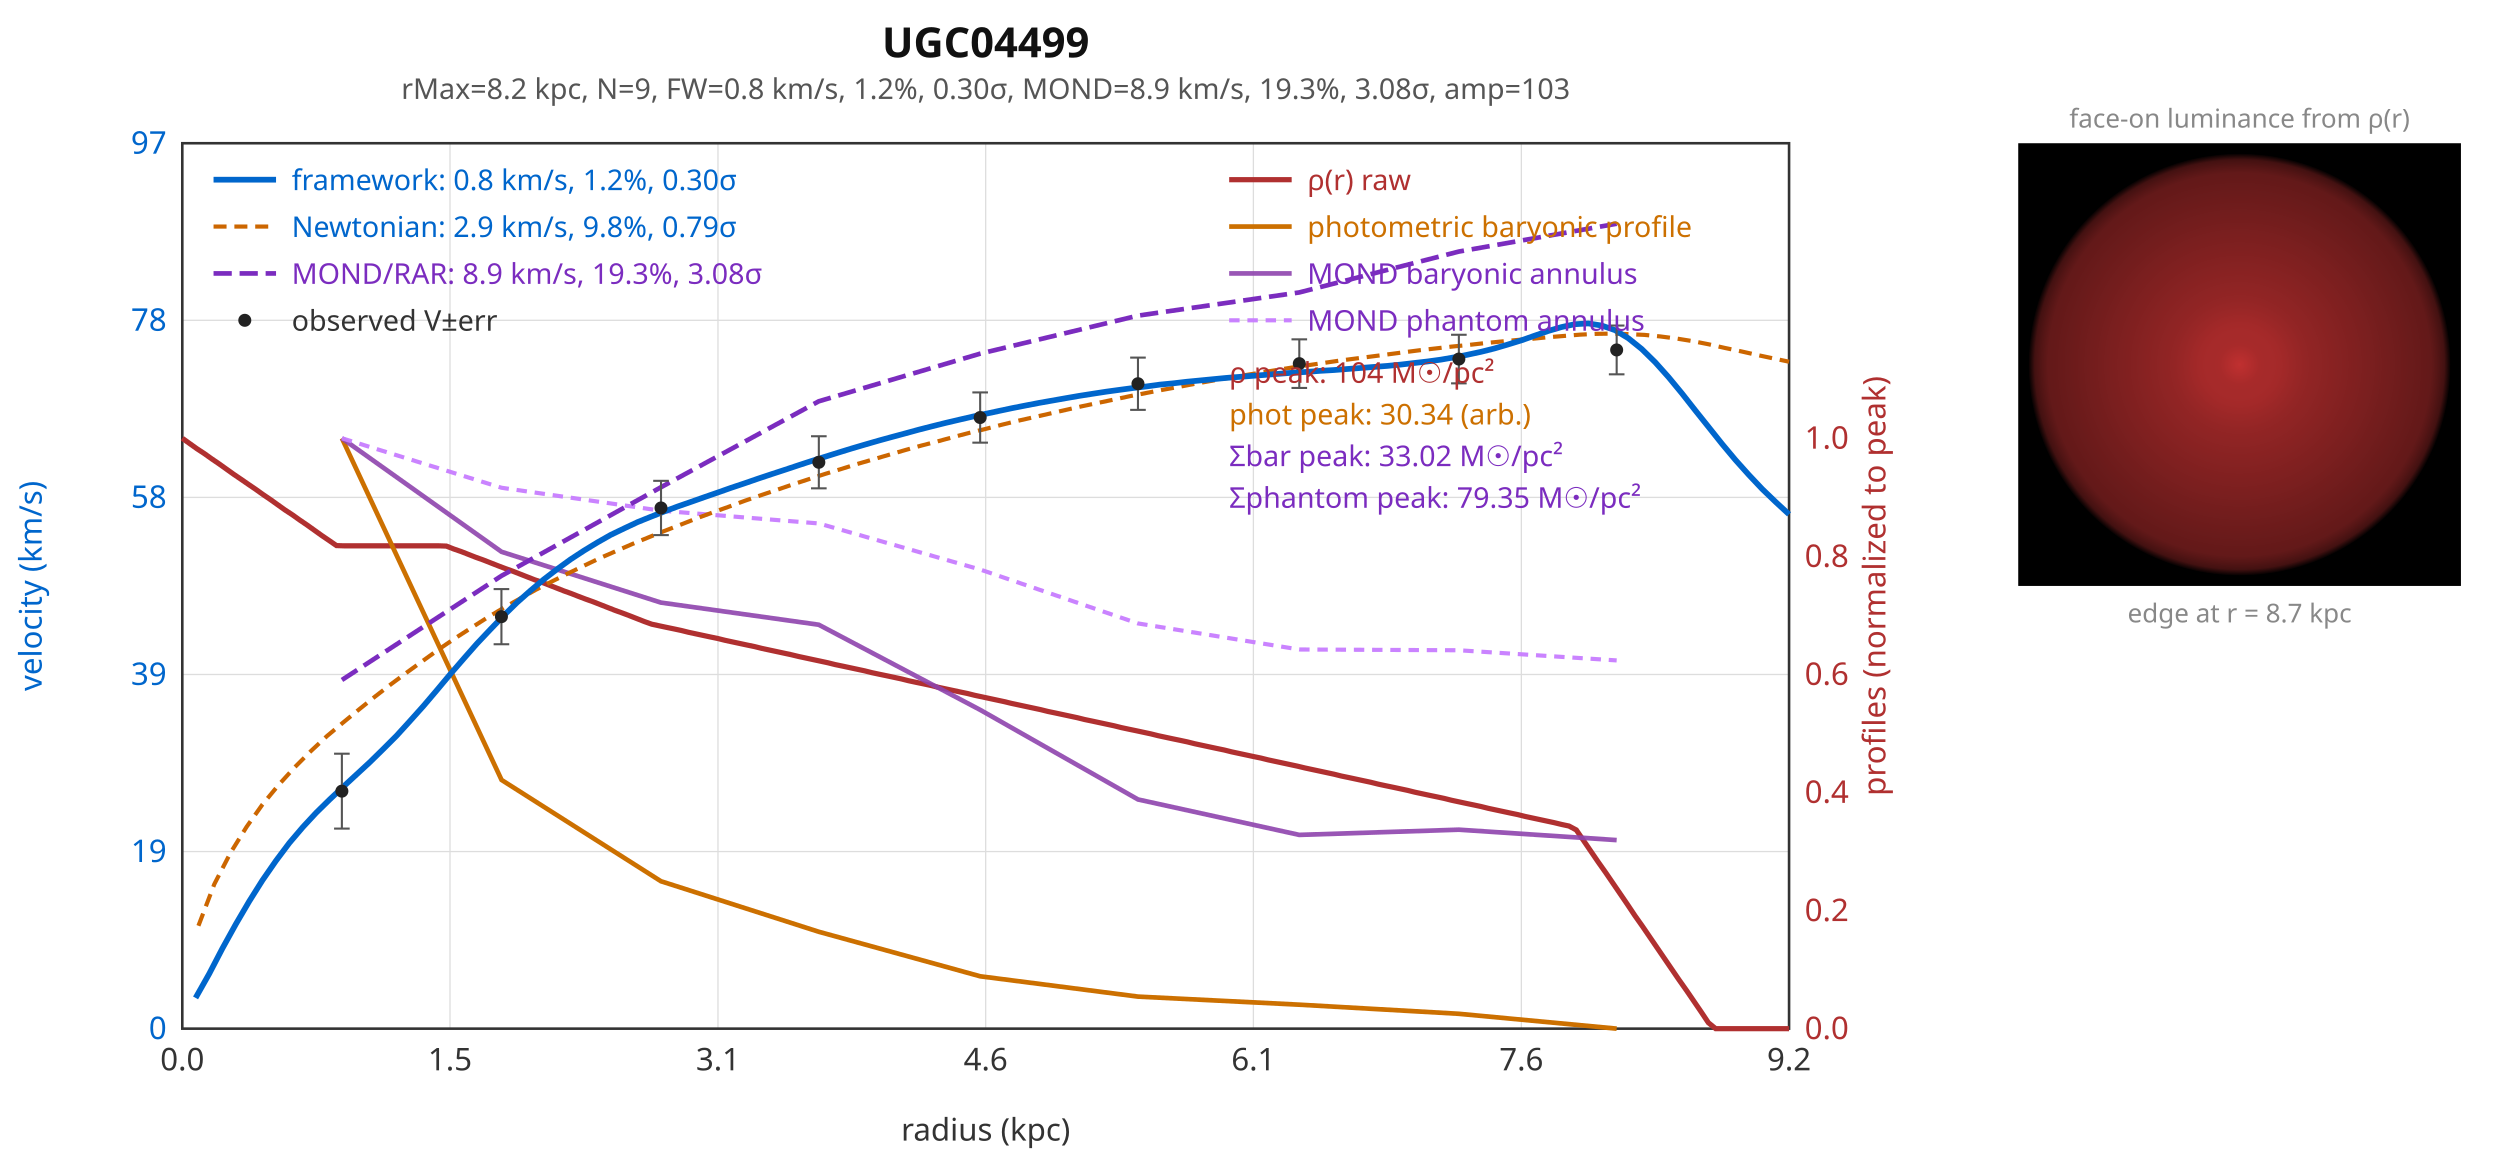
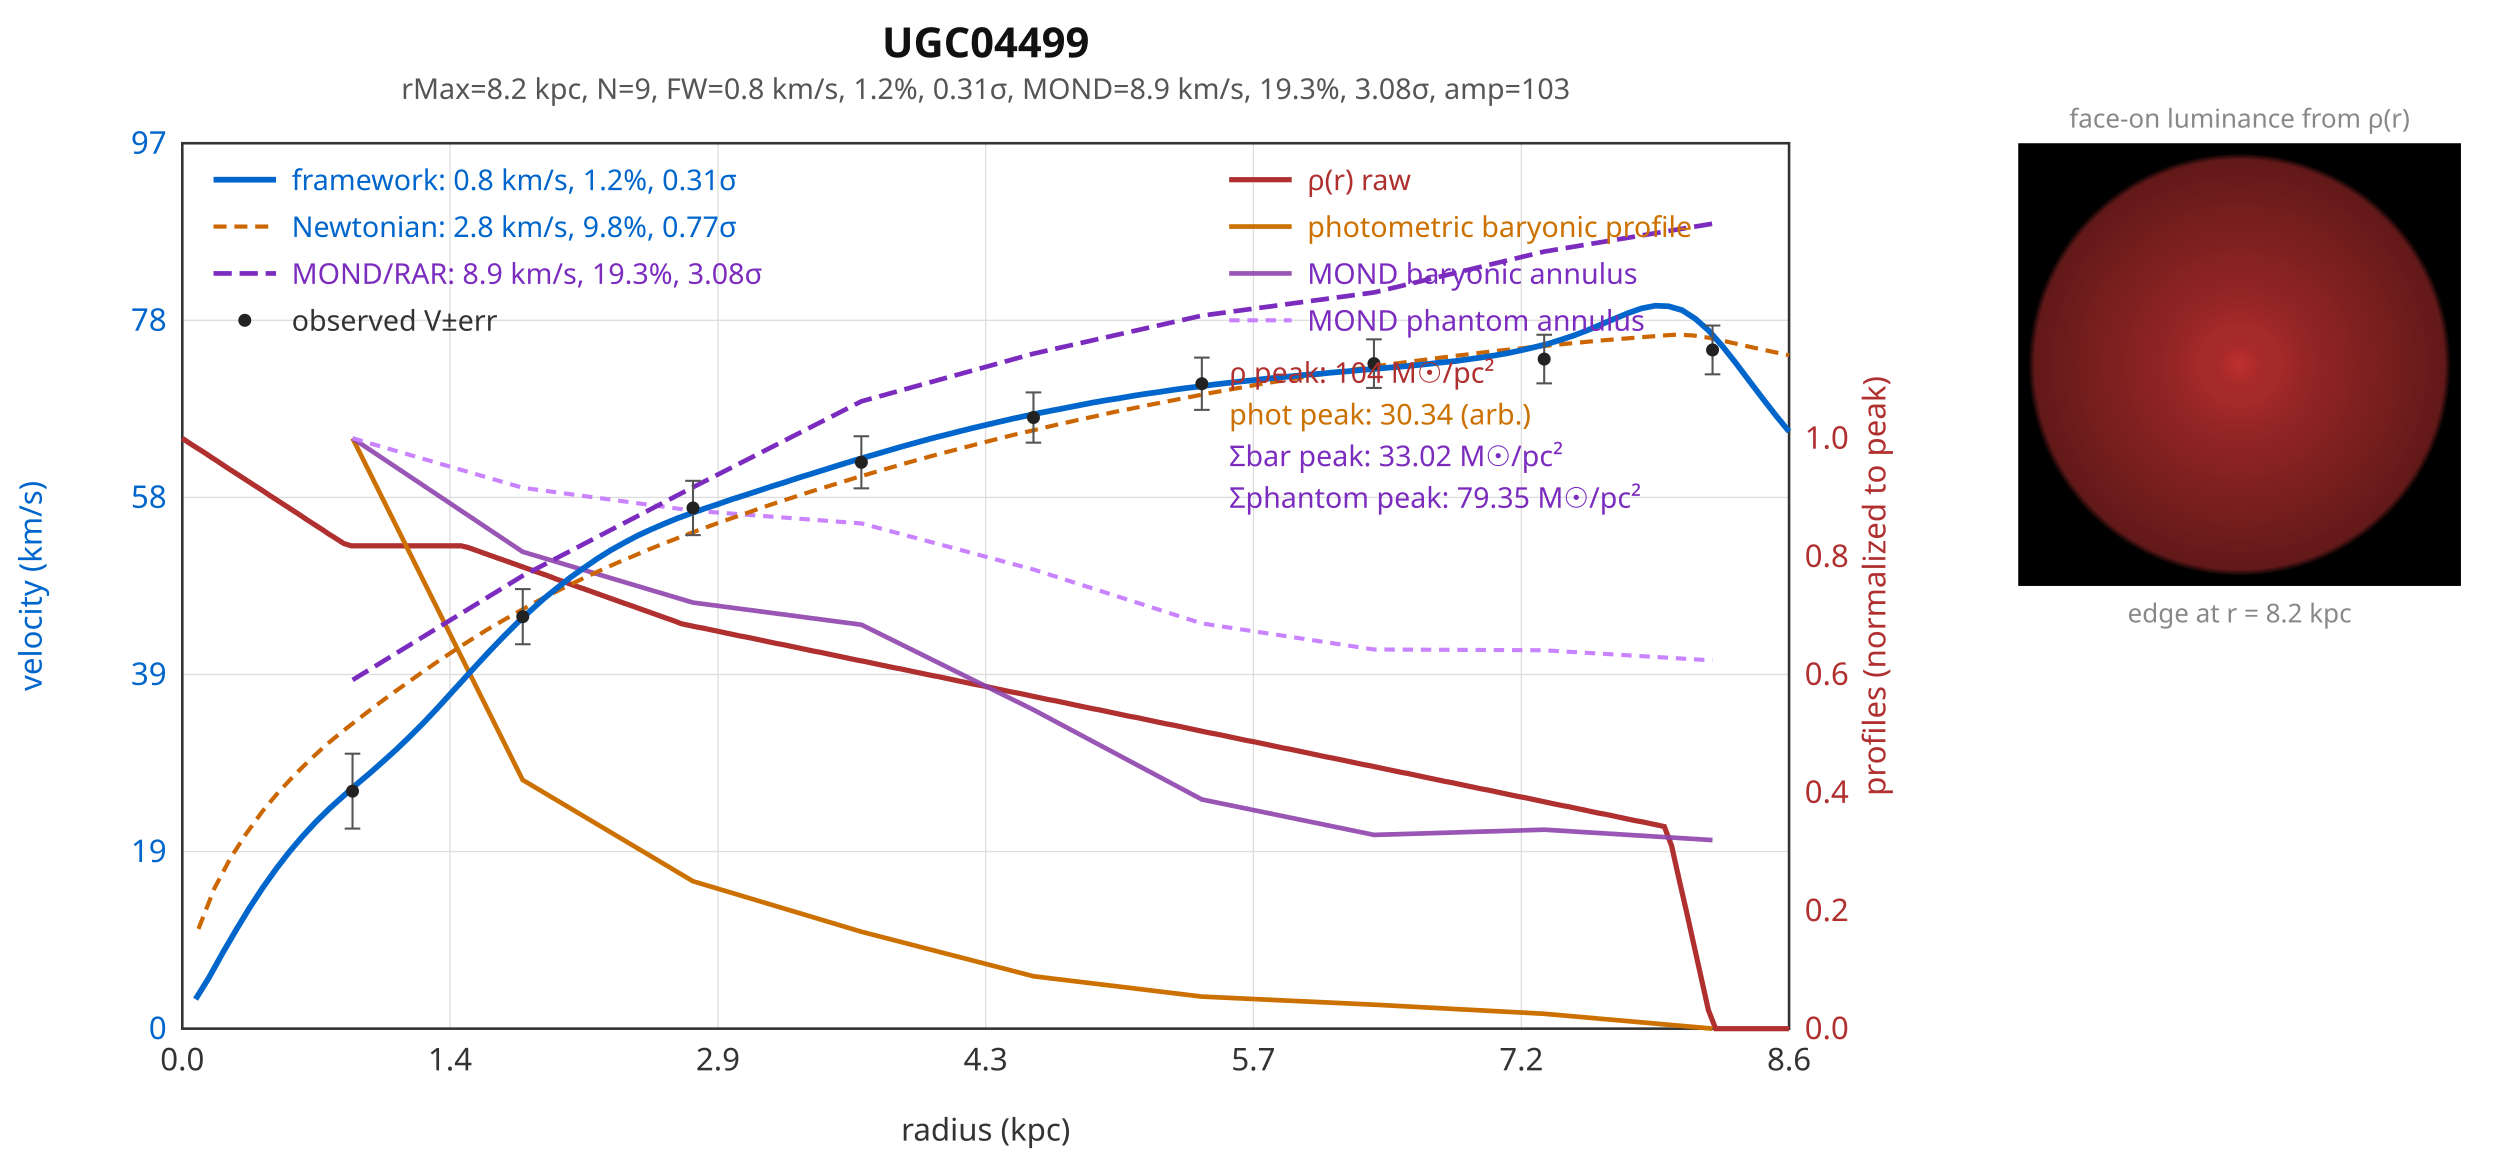
<svg xmlns="http://www.w3.org/2000/svg" viewBox="0 0 960 450" width="960" height="450" font-family="sans-serif" font-size="12">
  <style>
  .ax { stroke: #333; stroke-width: 1; fill: none; }
  .grid { stroke: #ddd; stroke-width: 0.5; fill: none; }
  .lbl { fill: #333; }
  .lbl-l { fill: #0066cc; }
  .lbl-r { fill: #b03030; }
  .obs { fill: #222; }
  .err { stroke: #555; stroke-width: 0.8; fill: none; }
  .fw { stroke: #0066cc; stroke-width: 2.2; fill: none; }
  .nt { stroke: #cc6600; stroke-width: 1.6; fill: none; stroke-dasharray: 5,3; }
  .mond { stroke: #7b2cbf; stroke-width: 1.8; fill: none; stroke-dasharray: 7,3; }
  .lbl-p { fill: #cc7000; }
  .lbl-m { fill: #7b2cbf; }
  .rho { stroke: #b03030; stroke-width: 2.0; fill: none; }
  .phot { stroke: #cc7000; stroke-width: 1.8; fill: none; }
  .mbar { stroke: #8e44ad; stroke-width: 1.8; fill: none; opacity: 0.9; }
  .mph { stroke: #c77dff; stroke-width: 1.6; fill: none; stroke-dasharray: 4,3; opacity: 0.95; }
  .title { fill: #111; font-size: 16px; font-weight: 600; }
  .subtitle { fill: #555; font-size: 11px; }
  .preview-bg { fill: #000; }
  .preview-lbl { fill: #888; font-size: 10px; }
  .legend { font-size: 11px; }
</style>
  <text x="378.5" y="22" text-anchor="middle" class="title">UGC04499</text>
-   <text x="378.5" y="38" text-anchor="middle" class="subtitle">rMax=8.2 kpc, N=9, FW=0.8 km/s, 1.2%, 0.30σ, MOND=8.9 km/s, 19.3%, 3.08σ, amp=103</text>
+   <text x="378.5" y="38" text-anchor="middle" class="subtitle">rMax=8.2 kpc, N=9, FW=0.8 km/s, 1.2%, 0.31σ, MOND=8.9 km/s, 19.3%, 3.08σ, amp=103</text>
  <line x1="70" y1="395.0" x2="687" y2="395.0" class="grid" />
  <text x="64" y="399.0" text-anchor="end" class="lbl-l">0</text>
  <line x1="70" y1="327.0" x2="687" y2="327.0" class="grid" />
  <text x="64" y="331.0" text-anchor="end" class="lbl-l">19</text>
  <line x1="70" y1="259.0" x2="687" y2="259.0" class="grid" />
  <text x="64" y="263.0" text-anchor="end" class="lbl-l">39</text>
  <line x1="70" y1="191.0" x2="687" y2="191.0" class="grid" />
  <text x="64" y="195.0" text-anchor="end" class="lbl-l">58</text>
  <line x1="70" y1="123.0" x2="687" y2="123.0" class="grid" />
  <text x="64" y="127.0" text-anchor="end" class="lbl-l">78</text>
  <line x1="70" y1="55.0" x2="687" y2="55.0" class="grid" />
  <text x="64" y="59.0" text-anchor="end" class="lbl-l">97</text>
  <text x="693" y="399.0" text-anchor="start" class="lbl-r">0.0</text>
  <text x="693" y="353.7" text-anchor="start" class="lbl-r">0.2</text>
  <text x="693" y="308.3" text-anchor="start" class="lbl-r">0.4</text>
  <text x="693" y="263.0" text-anchor="start" class="lbl-r">0.6</text>
  <text x="693" y="217.7" text-anchor="start" class="lbl-r">0.8</text>
  <text x="693" y="172.3" text-anchor="start" class="lbl-r">1.0</text>
  <line x1="70.0" y1="55" x2="70.0" y2="395" class="grid" />
  <text x="70.0" y="411" text-anchor="middle" class="lbl">0.0</text>
  <line x1="172.8" y1="55" x2="172.8" y2="395" class="grid" />
-   <text x="172.8" y="411" text-anchor="middle" class="lbl">1.5</text>
+   <text x="172.8" y="411" text-anchor="middle" class="lbl">1.4</text>
  <line x1="275.7" y1="55" x2="275.7" y2="395" class="grid" />
-   <text x="275.7" y="411" text-anchor="middle" class="lbl">3.1</text>
+   <text x="275.7" y="411" text-anchor="middle" class="lbl">2.9</text>
  <line x1="378.5" y1="55" x2="378.5" y2="395" class="grid" />
-   <text x="378.5" y="411" text-anchor="middle" class="lbl">4.6</text>
+   <text x="378.5" y="411" text-anchor="middle" class="lbl">4.3</text>
  <line x1="481.3" y1="55" x2="481.3" y2="395" class="grid" />
-   <text x="481.3" y="411" text-anchor="middle" class="lbl">6.1</text>
+   <text x="481.3" y="411" text-anchor="middle" class="lbl">5.7</text>
  <line x1="584.2" y1="55" x2="584.2" y2="395" class="grid" />
-   <text x="584.2" y="411" text-anchor="middle" class="lbl">7.6</text>
+   <text x="584.2" y="411" text-anchor="middle" class="lbl">7.2</text>
  <line x1="687.0" y1="55" x2="687.0" y2="395" class="grid" />
-   <text x="687.0" y="411" text-anchor="middle" class="lbl">9.2</text>
+   <text x="687.0" y="411" text-anchor="middle" class="lbl">8.6</text>
  <text x="378.5" y="438" text-anchor="middle" class="lbl">radius (kpc)</text>
  <text x="16" y="225" text-anchor="middle" class="lbl-l" transform="rotate(-90, 16, 225)">velocity (km/s)</text>
  <text x="724" y="225" text-anchor="middle" class="lbl-r" transform="rotate(-90, 724, 225)">profiles (normalized to peak)</text>
  <rect x="70" y="55" width="617" height="340" class="ax" />
-   <path d="M 70.0,168.3 L 72.8,170.3 L 75.6,172.3 L 78.5,174.2 L 81.3,176.2 L 84.1,178.1 L 86.9,180.1 L 89.7,182.1 L 92.5,184.0 L 95.4,186.0 L 98.2,187.9 L 101.0,189.9 L 103.8,191.8 L 106.6,193.8 L 109.4,195.8 L 112.3,197.7 L 115.1,199.7 L 117.9,201.6 L 120.7,203.6 L 123.5,205.6 L 126.3,207.5 L 129.2,209.5 L 132.0,209.6 L 134.8,209.6 L 137.6,209.6 L 140.4,209.6 L 143.3,209.6 L 146.1,209.6 L 148.9,209.6 L 151.7,209.6 L 154.5,209.6 L 157.3,209.6 L 160.2,209.6 L 163.0,209.6 L 165.8,209.6 L 168.6,209.6 L 171.4,209.7 L 174.2,210.8 L 177.1,211.8 L 179.9,212.9 L 182.7,214.0 L 185.5,215.0 L 188.3,216.1 L 191.1,217.2 L 194.0,218.3 L 196.8,219.3 L 199.6,220.4 L 202.4,221.5 L 205.2,222.6 L 208.1,223.6 L 210.9,224.7 L 213.7,225.8 L 216.5,226.9 L 219.3,227.9 L 222.1,229.0 L 225.0,230.1 L 227.8,231.1 L 230.6,232.2 L 233.4,233.3 L 236.2,234.4 L 239.0,235.4 L 241.9,236.5 L 244.7,237.6 L 247.5,238.7 L 250.3,239.7 L 253.1,240.3 L 255.9,240.9 L 258.8,241.5 L 261.6,242.1 L 264.4,242.8 L 267.2,243.4 L 270.0,244.0 L 272.8,244.6 L 275.7,245.2 L 278.5,245.9 L 281.3,246.5 L 284.1,247.1 L 286.9,247.7 L 289.8,248.3 L 292.6,249.0 L 295.4,249.6 L 298.2,250.2 L 301.0,250.8 L 303.8,251.4 L 306.7,252.1 L 309.5,252.7 L 312.3,253.3 L 315.1,253.9 L 317.9,254.5 L 320.7,255.2 L 323.6,255.8 L 326.4,256.4 L 329.2,257.0 L 332.0,257.6 L 334.8,258.3 L 337.6,258.9 L 340.5,259.5 L 343.3,260.1 L 346.1,260.7 L 348.9,261.4 L 351.7,262.0 L 354.6,262.6 L 357.4,263.2 L 360.2,263.9 L 363.0,264.5 L 365.8,265.1 L 368.6,265.7 L 371.5,266.3 L 374.3,267.0 L 377.1,267.6 L 379.9,268.2 L 382.7,268.8 L 385.5,269.4 L 388.4,270.1 L 391.2,270.7 L 394.0,271.3 L 396.8,271.9 L 399.6,272.5 L 402.4,273.2 L 405.3,273.8 L 408.1,274.4 L 410.9,275.0 L 413.7,275.6 L 416.5,276.3 L 419.4,276.9 L 422.2,277.5 L 425.0,278.1 L 427.8,278.7 L 430.6,279.4 L 433.4,280.0 L 436.3,280.6 L 439.1,281.2 L 441.9,281.8 L 444.7,282.5 L 447.5,283.1 L 450.3,283.7 L 453.2,284.3 L 456.0,284.9 L 458.8,285.6 L 461.6,286.2 L 464.4,286.8 L 467.2,287.4 L 470.1,288.0 L 472.9,288.7 L 475.7,289.3 L 478.5,289.9 L 481.3,290.5 L 484.2,291.1 L 487.0,291.8 L 489.8,292.4 L 492.6,293.0 L 495.4,293.6 L 498.2,294.2 L 501.1,294.9 L 503.9,295.5 L 506.7,296.1 L 509.5,296.7 L 512.3,297.3 L 515.1,298.0 L 518.0,298.6 L 520.8,299.2 L 523.6,299.8 L 526.4,300.4 L 529.2,301.1 L 532.0,301.7 L 534.9,302.3 L 537.7,302.9 L 540.5,303.5 L 543.3,304.2 L 546.1,304.8 L 548.9,305.4 L 551.8,306.0 L 554.6,306.6 L 557.4,307.3 L 560.2,307.9 L 563.0,308.5 L 565.9,309.1 L 568.7,309.7 L 571.5,310.4 L 574.3,311.0 L 577.1,311.6 L 579.9,312.2 L 582.8,312.8 L 585.6,313.5 L 588.4,314.1 L 591.2,314.7 L 594.0,315.3 L 596.8,315.9 L 599.7,316.6 L 602.5,317.2 L 605.3,318.7 L 608.1,322.8 L 610.9,326.9 L 613.7,331.0 L 616.6,335.1 L 619.4,339.2 L 622.2,343.3 L 625.0,347.4 L 627.8,351.6 L 630.7,355.7 L 633.5,359.8 L 636.3,363.9 L 639.1,368.0 L 641.9,372.1 L 644.7,376.2 L 647.6,380.3 L 650.4,384.4 L 653.2,388.5 L 656.0,392.7 L 658.8,395.0 L 661.6,395.0 L 664.5,395.0 L 667.3,395.0 L 670.1,395.0 L 672.9,395.0 L 675.7,395.0 L 678.5,395.0 L 681.4,395.0 L 684.2,395.0 L 687.0,395.0" class="rho" />
-   <path d="M 131.3,168.3 L 192.6,299.5 L 253.8,338.4 L 314.4,357.8 L 376.4,374.9 L 437.0,382.7 L 498.9,385.8 L 560.2,389.3 L 620.8,395.0" class="phot" />
-   <path d="M 131.3,168.3 L 192.6,211.9 L 253.8,231.4 L 314.4,239.9 L 376.4,272.6 L 437.0,307.0 L 498.9,320.6 L 560.2,318.6 L 620.8,322.6" class="mbar" />
-   <path d="M 131.3,168.3 L 192.6,187.3 L 253.8,196.1 L 314.4,201.0 L 376.4,218.7 L 437.0,239.4 L 498.9,249.4 L 560.2,249.7 L 620.8,253.6" class="mph" />
-   <path d="M 76.2,355.5 L 82.3,339.5 L 88.5,327.5 L 94.7,317.5 L 100.8,308.9 L 107.0,301.4 L 113.2,294.6 L 119.4,288.4 L 125.5,282.7 L 131.7,277.5 L 137.9,272.4 L 144.0,267.5 L 150.2,262.7 L 156.4,258.1 L 162.6,253.6 L 168.7,249.2 L 174.9,245.0 L 181.1,241.0 L 187.2,237.1 L 193.4,233.4 L 199.6,229.9 L 205.7,226.5 L 211.9,223.3 L 218.1,220.2 L 224.3,217.2 L 230.4,214.3 L 236.6,211.6 L 242.8,208.9 L 248.9,206.4 L 255.1,203.9 L 261.3,201.5 L 267.4,199.1 L 273.6,196.8 L 279.8,194.6 L 286.0,192.3 L 292.1,190.2 L 298.3,188.1 L 304.5,186.0 L 310.6,184.0 L 316.8,182.0 L 323.0,180.1 L 329.1,178.2 L 335.3,176.4 L 341.5,174.6 L 347.7,172.8 L 353.8,171.1 L 360.0,169.5 L 366.2,167.8 L 372.3,166.2 L 378.5,164.7 L 384.7,163.1 L 390.8,161.6 L 397.0,160.2 L 403.2,158.8 L 409.3,157.4 L 415.5,156.0 L 421.7,154.7 L 427.9,153.4 L 434.0,152.1 L 440.2,150.9 L 446.4,149.7 L 452.5,148.6 L 458.7,147.4 L 464.9,146.3 L 471.1,145.2 L 477.2,144.2 L 483.4,143.2 L 489.6,142.2 L 495.7,141.2 L 501.9,140.3 L 508.1,139.4 L 514.2,138.5 L 520.4,137.7 L 526.6,136.9 L 532.8,136.1 L 538.9,135.3 L 545.1,134.5 L 551.3,133.8 L 557.4,133.1 L 563.6,132.5 L 569.8,131.8 L 575.9,131.2 L 582.1,130.6 L 588.3,130.1 L 594.4,129.5 L 600.6,129.0 L 606.8,128.5 L 613.0,128.2 L 619.1,128.1 L 625.3,128.3 L 631.5,128.6 L 637.6,129.2 L 643.8,130.0 L 650.0,131.0 L 656.1,132.2 L 662.3,133.6 L 668.5,134.9 L 674.7,136.3 L 680.8,137.6 L 687.0,138.9" class="nt" />
-   <path d="M 131.3,261.1 L 192.6,221.1 L 253.8,187.1 L 314.4,154.1 L 376.4,135.8 L 437.0,121.2 L 498.9,112.3 L 560.2,96.6 L 620.8,85.9" class="mond" />
-   <path d="M 75.1,383.2 L 80.3,374.0 L 85.4,364.2 L 90.6,354.8 L 95.7,346.1 L 100.8,338.0 L 106.0,330.5 L 111.1,323.7 L 116.3,317.6 L 121.4,312.1 L 126.6,307.0 L 131.7,302.2 L 136.8,297.5 L 142.0,292.7 L 147.1,287.7 L 152.3,282.5 L 157.4,276.9 L 162.6,271.1 L 167.7,265.1 L 172.8,259.0 L 178.0,253.0 L 183.1,247.2 L 188.3,241.7 L 193.4,236.4 L 198.5,231.4 L 203.7,226.8 L 208.8,222.5 L 214.0,218.5 L 219.1,214.8 L 224.3,211.4 L 229.4,208.3 L 234.5,205.4 L 239.7,202.9 L 244.8,200.5 L 250.0,198.4 L 255.1,196.4 L 260.2,194.5 L 265.4,192.7 L 270.5,190.9 L 275.7,189.1 L 280.8,187.3 L 285.9,185.6 L 291.1,183.8 L 296.2,182.1 L 301.4,180.4 L 306.5,178.7 L 311.7,177.0 L 316.8,175.4 L 321.9,173.8 L 327.1,172.2 L 332.2,170.7 L 337.4,169.2 L 342.5,167.8 L 347.7,166.4 L 352.8,165.0 L 357.9,163.7 L 363.1,162.4 L 368.2,161.2 L 373.4,160.0 L 378.5,158.9 L 383.6,157.8 L 388.8,156.7 L 393.9,155.7 L 399.1,154.7 L 404.2,153.8 L 409.3,152.9 L 414.5,152.0 L 419.6,151.2 L 424.8,150.4 L 429.9,149.7 L 435.1,149.0 L 440.2,148.4 L 445.3,147.7 L 450.5,147.2 L 455.6,146.6 L 460.8,146.1 L 465.9,145.6 L 471.1,145.1 L 476.2,144.7 L 481.3,144.3 L 486.5,143.9 L 491.6,143.5 L 496.8,143.1 L 501.9,142.8 L 507.0,142.4 L 512.2,142.1 L 517.3,141.7 L 522.5,141.3 L 527.6,140.9 L 532.8,140.5 L 537.9,140.0 L 543.0,139.4 L 548.2,138.8 L 553.3,138.1 L 558.5,137.2 L 563.6,136.2 L 568.7,135.1 L 573.9,133.8 L 579.0,132.3 L 584.2,130.7 L 589.3,128.9 L 594.5,127.1 L 599.6,125.6 L 604.7,124.5 L 609.9,124.2 L 615.0,125.0 L 620.2,126.8 L 625.3,129.9 L 630.4,134.0 L 635.6,139.1 L 640.7,144.8 L 645.9,151.1 L 651.0,157.6 L 656.2,164.1 L 661.3,170.5 L 666.4,176.6 L 671.6,182.4 L 676.7,187.8 L 681.9,192.8 L 687.0,197.5" class="fw" />
-   <line x1="131.28" y1="289.42" x2="131.28" y2="318.18" class="err" />
-   <line x1="128.28" y1="289.42" x2="134.28" y2="289.42" class="err" />
-   <line x1="128.28" y1="318.18" x2="134.28" y2="318.18" class="err" />
-   <circle cx="131.28" cy="303.80" r="2.5" class="obs" />
-   <line x1="192.55" y1="226.21" x2="192.55" y2="247.39" class="err" />
-   <line x1="189.55" y1="226.21" x2="195.55" y2="226.21" class="err" />
-   <line x1="189.55" y1="247.39" x2="195.55" y2="247.39" class="err" />
-   <circle cx="192.55" cy="236.80" r="2.5" class="obs" />
-   <line x1="253.83" y1="184.64" x2="253.83" y2="205.48" class="err" />
-   <line x1="250.83" y1="184.64" x2="256.83" y2="184.64" class="err" />
-   <line x1="250.83" y1="205.48" x2="256.83" y2="205.48" class="err" />
-   <circle cx="253.83" cy="195.06" r="2.5" class="obs" />
-   <line x1="314.43" y1="167.52" x2="314.43" y2="187.52" class="err" />
-   <line x1="311.43" y1="167.52" x2="317.43" y2="167.52" class="err" />
-   <line x1="311.43" y1="187.52" x2="317.43" y2="187.52" class="err" />
-   <circle cx="314.43" cy="177.52" r="2.5" class="obs" />
-   <line x1="376.38" y1="150.69" x2="376.38" y2="169.98" class="err" />
-   <line x1="373.38" y1="150.69" x2="379.38" y2="150.69" class="err" />
-   <line x1="373.38" y1="169.98" x2="379.38" y2="169.98" class="err" />
-   <circle cx="376.38" cy="160.33" r="2.5" class="obs" />
-   <line x1="436.98" y1="137.32" x2="436.98" y2="157.39" class="err" />
-   <line x1="433.98" y1="137.32" x2="439.98" y2="137.32" class="err" />
-   <line x1="433.98" y1="157.39" x2="439.98" y2="157.39" class="err" />
-   <circle cx="436.98" cy="147.35" r="2.5" class="obs" />
-   <line x1="498.93" y1="130.31" x2="498.93" y2="148.97" class="err" />
-   <line x1="495.93" y1="130.31" x2="501.93" y2="130.31" class="err" />
-   <line x1="495.93" y1="148.97" x2="501.93" y2="148.97" class="err" />
-   <circle cx="498.93" cy="139.64" r="2.5" class="obs" />
-   <line x1="560.20" y1="128.55" x2="560.20" y2="147.21" class="err" />
-   <line x1="557.20" y1="128.55" x2="563.20" y2="128.55" class="err" />
-   <line x1="557.20" y1="147.21" x2="563.20" y2="147.21" class="err" />
-   <circle cx="560.20" cy="137.88" r="2.5" class="obs" />
-   <line x1="620.80" y1="125.01" x2="620.80" y2="143.74" class="err" />
-   <line x1="617.80" y1="125.01" x2="623.80" y2="125.01" class="err" />
-   <line x1="617.80" y1="143.74" x2="623.80" y2="143.74" class="err" />
-   <circle cx="620.80" cy="134.38" r="2.5" class="obs" />
+   <path d="M 70.0,168.3 L 72.8,170.2 L 75.6,172.0 L 78.5,173.8 L 81.3,175.7 L 84.1,177.5 L 86.9,179.4 L 89.7,181.2 L 92.5,183.0 L 95.4,184.9 L 98.2,186.7 L 101.0,188.5 L 103.8,190.4 L 106.6,192.2 L 109.4,194.0 L 112.3,195.9 L 115.1,197.7 L 117.9,199.6 L 120.7,201.4 L 123.5,203.2 L 126.3,205.1 L 129.2,206.9 L 132.0,208.7 L 134.8,209.6 L 137.6,209.6 L 140.4,209.6 L 143.3,209.6 L 146.1,209.6 L 148.9,209.6 L 151.7,209.6 L 154.5,209.6 L 157.3,209.6 L 160.2,209.6 L 163.0,209.6 L 165.8,209.6 L 168.6,209.6 L 171.4,209.6 L 174.2,209.6 L 177.1,209.6 L 179.9,210.3 L 182.7,211.3 L 185.5,212.3 L 188.3,213.3 L 191.1,214.3 L 194.0,215.3 L 196.8,216.3 L 199.6,217.3 L 202.4,218.3 L 205.2,219.3 L 208.1,220.3 L 210.9,221.3 L 213.7,222.4 L 216.5,223.4 L 219.3,224.4 L 222.1,225.4 L 225.0,226.4 L 227.8,227.4 L 230.6,228.4 L 233.4,229.4 L 236.2,230.4 L 239.0,231.4 L 241.9,232.4 L 244.7,233.4 L 247.5,234.4 L 250.3,235.4 L 253.1,236.4 L 255.9,237.4 L 258.8,238.4 L 261.6,239.5 L 264.4,240.1 L 267.2,240.7 L 270.0,241.2 L 272.8,241.8 L 275.7,242.4 L 278.5,243.0 L 281.3,243.6 L 284.1,244.2 L 286.9,244.7 L 289.8,245.3 L 292.6,245.9 L 295.4,246.5 L 298.2,247.1 L 301.0,247.6 L 303.8,248.2 L 306.7,248.8 L 309.5,249.4 L 312.3,250.0 L 315.1,250.5 L 317.9,251.1 L 320.7,251.7 L 323.6,252.3 L 326.4,252.9 L 329.2,253.5 L 332.0,254.0 L 334.8,254.6 L 337.6,255.2 L 340.5,255.8 L 343.3,256.4 L 346.1,256.9 L 348.9,257.5 L 351.7,258.1 L 354.6,258.7 L 357.4,259.3 L 360.2,259.8 L 363.0,260.4 L 365.8,261.0 L 368.6,261.6 L 371.5,262.2 L 374.3,262.8 L 377.1,263.3 L 379.9,263.9 L 382.7,264.5 L 385.5,265.1 L 388.4,265.7 L 391.2,266.2 L 394.0,266.8 L 396.8,267.4 L 399.6,268.0 L 402.4,268.6 L 405.3,269.1 L 408.1,269.7 L 410.9,270.3 L 413.7,270.9 L 416.5,271.5 L 419.4,272.1 L 422.2,272.6 L 425.0,273.2 L 427.8,273.8 L 430.6,274.4 L 433.4,275.0 L 436.3,275.5 L 439.1,276.1 L 441.9,276.7 L 444.7,277.3 L 447.5,277.9 L 450.3,278.4 L 453.2,279.0 L 456.0,279.6 L 458.8,280.2 L 461.6,280.8 L 464.4,281.4 L 467.2,281.9 L 470.1,282.5 L 472.9,283.1 L 475.7,283.7 L 478.5,284.3 L 481.3,284.8 L 484.2,285.4 L 487.0,286.0 L 489.8,286.6 L 492.6,287.2 L 495.4,287.7 L 498.2,288.3 L 501.1,288.9 L 503.9,289.5 L 506.7,290.1 L 509.5,290.7 L 512.3,291.2 L 515.1,291.8 L 518.0,292.4 L 520.8,293.0 L 523.6,293.6 L 526.4,294.1 L 529.2,294.7 L 532.0,295.3 L 534.9,295.9 L 537.7,296.5 L 540.5,297.0 L 543.3,297.6 L 546.1,298.2 L 548.9,298.8 L 551.8,299.4 L 554.6,300.0 L 557.4,300.5 L 560.2,301.1 L 563.0,301.7 L 565.9,302.3 L 568.7,302.9 L 571.5,303.4 L 574.3,304.0 L 577.1,304.6 L 579.9,305.2 L 582.8,305.8 L 585.6,306.3 L 588.4,306.9 L 591.2,307.5 L 594.0,308.1 L 596.8,308.7 L 599.7,309.3 L 602.5,309.8 L 605.3,310.4 L 608.1,311.0 L 610.9,311.6 L 613.7,312.2 L 616.6,312.7 L 619.4,313.3 L 622.2,313.9 L 625.0,314.5 L 627.8,315.1 L 630.7,315.6 L 633.5,316.2 L 636.3,316.8 L 639.1,317.4 L 641.9,324.8 L 644.7,337.4 L 647.6,350.0 L 650.4,362.6 L 653.2,375.2 L 656.0,387.8 L 658.8,395.0 L 661.6,395.0 L 664.5,395.0 L 667.3,395.0 L 670.1,395.0 L 672.9,395.0 L 675.7,395.0 L 678.5,395.0 L 681.4,395.0 L 684.2,395.0 L 687.0,395.0" class="rho" />
+   <path d="M 135.4,168.3 L 200.7,299.5 L 266.1,338.4 L 330.8,357.8 L 396.9,374.9 L 461.5,382.7 L 527.6,385.8 L 593.0,389.3 L 657.6,395.0" class="phot" />
+   <path d="M 135.4,168.3 L 200.7,211.9 L 266.1,231.4 L 330.8,239.9 L 396.9,272.6 L 461.5,307.0 L 527.6,320.6 L 593.0,318.6 L 657.6,322.6" class="mbar" />
+   <path d="M 135.4,168.3 L 200.7,187.3 L 266.1,196.1 L 330.8,201.0 L 396.9,218.7 L 461.5,239.4 L 527.6,249.4 L 593.0,249.7 L 657.6,253.6" class="mph" />
+   <path d="M 76.2,356.7 L 82.3,341.2 L 88.5,329.5 L 94.7,319.9 L 100.8,311.5 L 107.0,304.1 L 113.2,297.5 L 119.4,291.4 L 125.5,285.8 L 131.7,280.7 L 137.9,275.9 L 144.0,271.2 L 150.2,266.6 L 156.4,262.2 L 162.6,257.8 L 168.7,253.6 L 174.9,249.5 L 181.1,245.5 L 187.2,241.7 L 193.4,238.1 L 199.6,234.6 L 205.7,231.2 L 211.9,228.0 L 218.1,224.9 L 224.3,221.9 L 230.4,219.1 L 236.6,216.3 L 242.8,213.7 L 248.9,211.1 L 255.1,208.6 L 261.3,206.2 L 267.4,203.9 L 273.6,201.6 L 279.8,199.4 L 285.9,197.3 L 292.1,195.1 L 298.3,193.0 L 304.5,191.0 L 310.6,189.0 L 316.8,187.1 L 323.0,185.2 L 329.1,183.3 L 335.3,181.5 L 341.5,179.7 L 347.7,177.9 L 353.8,176.2 L 360.0,174.5 L 366.2,172.9 L 372.3,171.3 L 378.5,169.7 L 384.7,168.1 L 390.8,166.6 L 397.0,165.2 L 403.2,163.7 L 409.4,162.3 L 415.5,160.9 L 421.7,159.6 L 427.9,158.2 L 434.0,157.0 L 440.2,155.7 L 446.4,154.5 L 452.5,153.3 L 458.7,152.1 L 464.9,150.9 L 471.1,149.8 L 477.2,148.7 L 483.4,147.6 L 489.6,146.6 L 495.7,145.6 L 501.9,144.6 L 508.1,143.6 L 514.2,142.7 L 520.4,141.8 L 526.6,140.9 L 532.8,140.0 L 538.9,139.2 L 545.1,138.4 L 551.3,137.6 L 557.4,136.8 L 563.6,136.1 L 569.8,135.3 L 575.9,134.6 L 582.1,134.0 L 588.3,133.3 L 594.5,132.7 L 600.6,132.1 L 606.8,131.5 L 613.0,130.9 L 619.1,130.4 L 625.3,129.9 L 631.5,129.4 L 637.6,128.9 L 643.8,128.5 L 650.0,128.8 L 656.2,129.7 L 662.3,131.0 L 668.5,132.4 L 674.7,133.8 L 680.8,135.1 L 687.0,136.4" class="nt" />
+   <path d="M 135.4,261.1 L 200.7,221.1 L 266.1,187.1 L 330.8,154.1 L 396.9,135.8 L 461.5,121.2 L 527.6,112.3 L 593.0,96.6 L 657.6,85.9" class="mond" />
+   <path d="M 75.1,383.7 L 80.3,375.3 L 85.4,366.1 L 90.6,357.2 L 95.7,348.8 L 100.8,341.0 L 106.0,333.7 L 111.1,327.1 L 116.3,321.0 L 121.4,315.5 L 126.6,310.4 L 131.7,305.8 L 136.8,301.3 L 142.0,296.9 L 147.1,292.4 L 152.3,287.7 L 157.4,282.8 L 162.6,277.6 L 167.7,272.2 L 172.8,266.6 L 178.0,260.9 L 183.1,255.3 L 188.3,249.7 L 193.4,244.4 L 198.5,239.3 L 203.7,234.5 L 208.8,229.9 L 214.0,225.7 L 219.1,221.7 L 224.3,218.0 L 229.4,214.5 L 234.5,211.3 L 239.7,208.4 L 244.8,205.7 L 250.0,203.3 L 255.1,201.1 L 260.2,199.0 L 265.4,197.1 L 270.5,195.3 L 275.7,193.6 L 280.8,191.8 L 285.9,190.2 L 291.1,188.5 L 296.2,186.8 L 301.4,185.2 L 306.5,183.5 L 311.7,181.9 L 316.8,180.3 L 321.9,178.7 L 327.1,177.1 L 332.2,175.6 L 337.4,174.1 L 342.5,172.6 L 347.7,171.1 L 352.8,169.7 L 357.9,168.3 L 363.1,167.0 L 368.2,165.7 L 373.4,164.4 L 378.5,163.2 L 383.6,162.0 L 388.8,160.8 L 393.9,159.7 L 399.1,158.6 L 404.2,157.6 L 409.4,156.6 L 414.5,155.6 L 419.6,154.6 L 424.8,153.7 L 429.9,152.9 L 435.1,152.0 L 440.2,151.2 L 445.3,150.5 L 450.5,149.7 L 455.6,149.0 L 460.8,148.4 L 465.9,147.7 L 471.0,147.1 L 476.2,146.5 L 481.3,146.0 L 486.5,145.4 L 491.6,144.9 L 496.8,144.4 L 501.9,143.9 L 507.0,143.5 L 512.2,143.0 L 517.3,142.6 L 522.5,142.1 L 527.6,141.7 L 532.8,141.2 L 537.9,140.8 L 543.0,140.3 L 548.2,139.8 L 553.3,139.2 L 558.5,138.7 L 563.6,138.0 L 568.7,137.3 L 573.9,136.5 L 579.0,135.6 L 584.2,134.5 L 589.3,133.3 L 594.5,132.0 L 599.6,130.4 L 604.7,128.7 L 609.9,126.7 L 615.0,124.5 L 620.2,122.3 L 625.3,120.2 L 630.4,118.4 L 635.6,117.4 L 640.7,117.6 L 645.9,119.1 L 651.0,122.4 L 656.2,127.0 L 661.3,132.8 L 666.4,139.2 L 671.6,146.1 L 676.7,152.8 L 681.9,159.5 L 687.0,165.7" class="fw" />
+   <line x1="135.37" y1="289.42" x2="135.37" y2="318.18" class="err" />
+   <line x1="132.37" y1="289.42" x2="138.37" y2="289.42" class="err" />
+   <line x1="132.37" y1="318.18" x2="138.37" y2="318.18" class="err" />
+   <circle cx="135.37" cy="303.80" r="2.5" class="obs" />
+   <line x1="200.74" y1="226.21" x2="200.74" y2="247.39" class="err" />
+   <line x1="197.74" y1="226.21" x2="203.74" y2="226.21" class="err" />
+   <line x1="197.74" y1="247.39" x2="203.74" y2="247.39" class="err" />
+   <circle cx="200.74" cy="236.80" r="2.5" class="obs" />
+   <line x1="266.11" y1="184.64" x2="266.11" y2="205.48" class="err" />
+   <line x1="263.11" y1="184.64" x2="269.11" y2="184.64" class="err" />
+   <line x1="263.11" y1="205.48" x2="269.11" y2="205.48" class="err" />
+   <circle cx="266.11" cy="195.06" r="2.5" class="obs" />
+   <line x1="330.76" y1="167.52" x2="330.76" y2="187.52" class="err" />
+   <line x1="327.76" y1="167.52" x2="333.76" y2="167.52" class="err" />
+   <line x1="327.76" y1="187.52" x2="333.76" y2="187.52" class="err" />
+   <circle cx="330.76" cy="177.52" r="2.5" class="obs" />
+   <line x1="396.85" y1="150.69" x2="396.85" y2="169.98" class="err" />
+   <line x1="393.85" y1="150.69" x2="399.85" y2="150.69" class="err" />
+   <line x1="393.85" y1="169.98" x2="399.85" y2="169.98" class="err" />
+   <circle cx="396.85" cy="160.33" r="2.5" class="obs" />
+   <line x1="461.51" y1="137.32" x2="461.51" y2="157.39" class="err" />
+   <line x1="458.51" y1="137.32" x2="464.51" y2="137.32" class="err" />
+   <line x1="458.51" y1="157.39" x2="464.51" y2="157.39" class="err" />
+   <circle cx="461.51" cy="147.35" r="2.5" class="obs" />
+   <line x1="527.60" y1="130.31" x2="527.60" y2="148.97" class="err" />
+   <line x1="524.60" y1="130.31" x2="530.60" y2="130.31" class="err" />
+   <line x1="524.60" y1="148.97" x2="530.60" y2="148.97" class="err" />
+   <circle cx="527.60" cy="139.64" r="2.5" class="obs" />
+   <line x1="592.97" y1="128.55" x2="592.97" y2="147.21" class="err" />
+   <line x1="589.97" y1="128.55" x2="595.97" y2="128.55" class="err" />
+   <line x1="589.97" y1="147.21" x2="595.97" y2="147.21" class="err" />
+   <circle cx="592.97" cy="137.88" r="2.5" class="obs" />
+   <line x1="657.62" y1="125.01" x2="657.62" y2="143.74" class="err" />
+   <line x1="654.62" y1="125.01" x2="660.62" y2="125.01" class="err" />
+   <line x1="654.62" y1="143.74" x2="660.62" y2="143.74" class="err" />
+   <circle cx="657.62" cy="134.38" r="2.5" class="obs" />
  <g class="legend">
    <line x1="82" y1="69" x2="106" y2="69" class="fw" />
-     <text x="112" y="73" class="lbl-l">framework: 0.8 km/s, 1.2%, 0.30σ</text>
+     <text x="112" y="73" class="lbl-l">framework: 0.8 km/s, 1.2%, 0.31σ</text>
    <line x1="82" y1="87" x2="106" y2="87" class="nt" />
-     <text x="112" y="91" class="lbl-l">Newtonian: 2.9 km/s, 9.8%, 0.79σ</text>
+     <text x="112" y="91" class="lbl-l">Newtonian: 2.8 km/s, 9.8%, 0.77σ</text>
    <line x1="82" y1="105" x2="106" y2="105" class="mond" />
    <text x="112" y="109" class="lbl-m">MOND/RAR: 8.9 km/s, 19.3%, 3.08σ</text>
    <circle cx="94" cy="123" r="2.5" class="obs" />
    <text x="112" y="127" class="lbl">observed V±err</text>
  </g>
  <g class="legend">
    <line x1="472" y1="69" x2="496" y2="69" class="rho" />
    <text x="502" y="73" class="lbl-r">ρ(r) raw</text>
    <line x1="472" y1="87" x2="496" y2="87" class="phot" />
    <text x="502" y="91" class="lbl-p">photometric baryonic profile</text>
    <line x1="472" y1="105" x2="496" y2="105" class="mbar" />
    <text x="502" y="109" class="lbl-m">MOND baryonic annulus</text>
    <line x1="472" y1="123" x2="496" y2="123" class="mph" />
    <text x="502" y="127" class="lbl-m">MOND phantom annulus</text>
    <text x="472" y="147" class="lbl-r">ρ peak: 104 M☉/pc²</text>
    <text x="472" y="163" class="lbl-p">phot peak: 30.34 (arb.)</text>
    <text x="472" y="179" class="lbl-m">Σbar peak: 33.02 M☉/pc²</text>
    <text x="472" y="195" class="lbl-m">Σphantom peak: 79.35 M☉/pc²</text>
  </g>
  <rect x="775" y="55" width="170" height="170" class="preview-bg" />
  <defs>
    <radialGradient id="g_UGC04499" cx="0.5" cy="0.5" r="0.5">
      <stop offset="0" stop-color="rgb(192,48,48)" />
      <stop offset="0.031" stop-color="rgb(184,46,46)" />
-       <stop offset="0.062" stop-color="rgb(176,44,44)" />
-       <stop offset="0.094" stop-color="rgb(168,42,42)" />
+       <stop offset="0.062" stop-color="rgb(177,44,44)" />
+       <stop offset="0.094" stop-color="rgb(169,42,42)" />
      <stop offset="0.125" stop-color="rgb(166,42,42)" />
      <stop offset="0.156" stop-color="rgb(166,42,42)" />
-       <stop offset="0.188" stop-color="rgb(164,41,41)" />
-       <stop offset="0.219" stop-color="rgb(160,40,40)" />
-       <stop offset="0.25" stop-color="rgb(155,39,39)" />
-       <stop offset="0.281" stop-color="rgb(151,38,38)" />
-       <stop offset="0.312" stop-color="rgb(147,37,37)" />
-       <stop offset="0.344" stop-color="rgb(144,36,36)" />
-       <stop offset="0.375" stop-color="rgb(142,36,36)" />
-       <stop offset="0.406" stop-color="rgb(139,35,35)" />
-       <stop offset="0.438" stop-color="rgb(137,34,34)" />
-       <stop offset="0.469" stop-color="rgb(134,34,34)" />
-       <stop offset="0.5" stop-color="rgb(132,33,33)" />
-       <stop offset="0.531" stop-color="rgb(129,32,32)" />
-       <stop offset="0.562" stop-color="rgb(127,32,32)" />
-       <stop offset="0.594" stop-color="rgb(124,31,31)" />
-       <stop offset="0.625" stop-color="rgb(122,31,31)" />
-       <stop offset="0.656" stop-color="rgb(119,30,30)" />
-       <stop offset="0.688" stop-color="rgb(116,29,29)" />
-       <stop offset="0.719" stop-color="rgb(114,29,29)" />
-       <stop offset="0.75" stop-color="rgb(111,28,28)" />
-       <stop offset="0.781" stop-color="rgb(109,27,27)" />
-       <stop offset="0.812" stop-color="rgb(106,27,27)" />
-       <stop offset="0.844" stop-color="rgb(104,26,26)" />
-       <stop offset="0.875" stop-color="rgb(101,25,25)" />
-       <stop offset="0.906" stop-color="rgb(99,25,25)" />
-       <stop offset="0.938" stop-color="rgb(84,21,21)" />
-       <stop offset="0.969" stop-color="rgb(67,17,17)" />
+       <stop offset="0.188" stop-color="rgb(166,42,42)" />
+       <stop offset="0.219" stop-color="rgb(161,40,40)" />
+       <stop offset="0.25" stop-color="rgb(157,39,39)" />
+       <stop offset="0.281" stop-color="rgb(153,38,38)" />
+       <stop offset="0.312" stop-color="rgb(149,37,37)" />
+       <stop offset="0.344" stop-color="rgb(146,37,37)" />
+       <stop offset="0.375" stop-color="rgb(144,36,36)" />
+       <stop offset="0.406" stop-color="rgb(141,35,35)" />
+       <stop offset="0.438" stop-color="rgb(139,35,35)" />
+       <stop offset="0.469" stop-color="rgb(137,34,34)" />
+       <stop offset="0.5" stop-color="rgb(134,34,34)" />
+       <stop offset="0.531" stop-color="rgb(132,33,33)" />
+       <stop offset="0.562" stop-color="rgb(129,32,32)" />
+       <stop offset="0.594" stop-color="rgb(127,32,32)" />
+       <stop offset="0.625" stop-color="rgb(125,31,31)" />
+       <stop offset="0.656" stop-color="rgb(122,31,31)" />
+       <stop offset="0.688" stop-color="rgb(120,30,30)" />
+       <stop offset="0.719" stop-color="rgb(118,30,30)" />
+       <stop offset="0.75" stop-color="rgb(115,29,29)" />
+       <stop offset="0.781" stop-color="rgb(113,28,28)" />
+       <stop offset="0.812" stop-color="rgb(110,28,28)" />
+       <stop offset="0.844" stop-color="rgb(108,27,27)" />
+       <stop offset="0.875" stop-color="rgb(106,27,27)" />
+       <stop offset="0.906" stop-color="rgb(103,26,26)" />
+       <stop offset="0.938" stop-color="rgb(101,25,25)" />
+       <stop offset="0.969" stop-color="rgb(99,25,25)" />
      <stop offset="1" stop-color="rgb(0,0,0)" />
    </radialGradient>
  </defs>
  <circle cx="860" cy="140" r="81" fill="url(#g_UGC04499)" />
  <text x="860" y="49" text-anchor="middle" class="preview-lbl">face-on luminance from ρ(r)</text>
-   <text x="860" y="239" text-anchor="middle" class="preview-lbl">edge at r = 8.7 kpc</text>
+   <text x="860" y="239" text-anchor="middle" class="preview-lbl">edge at r = 8.2 kpc</text>
</svg>
